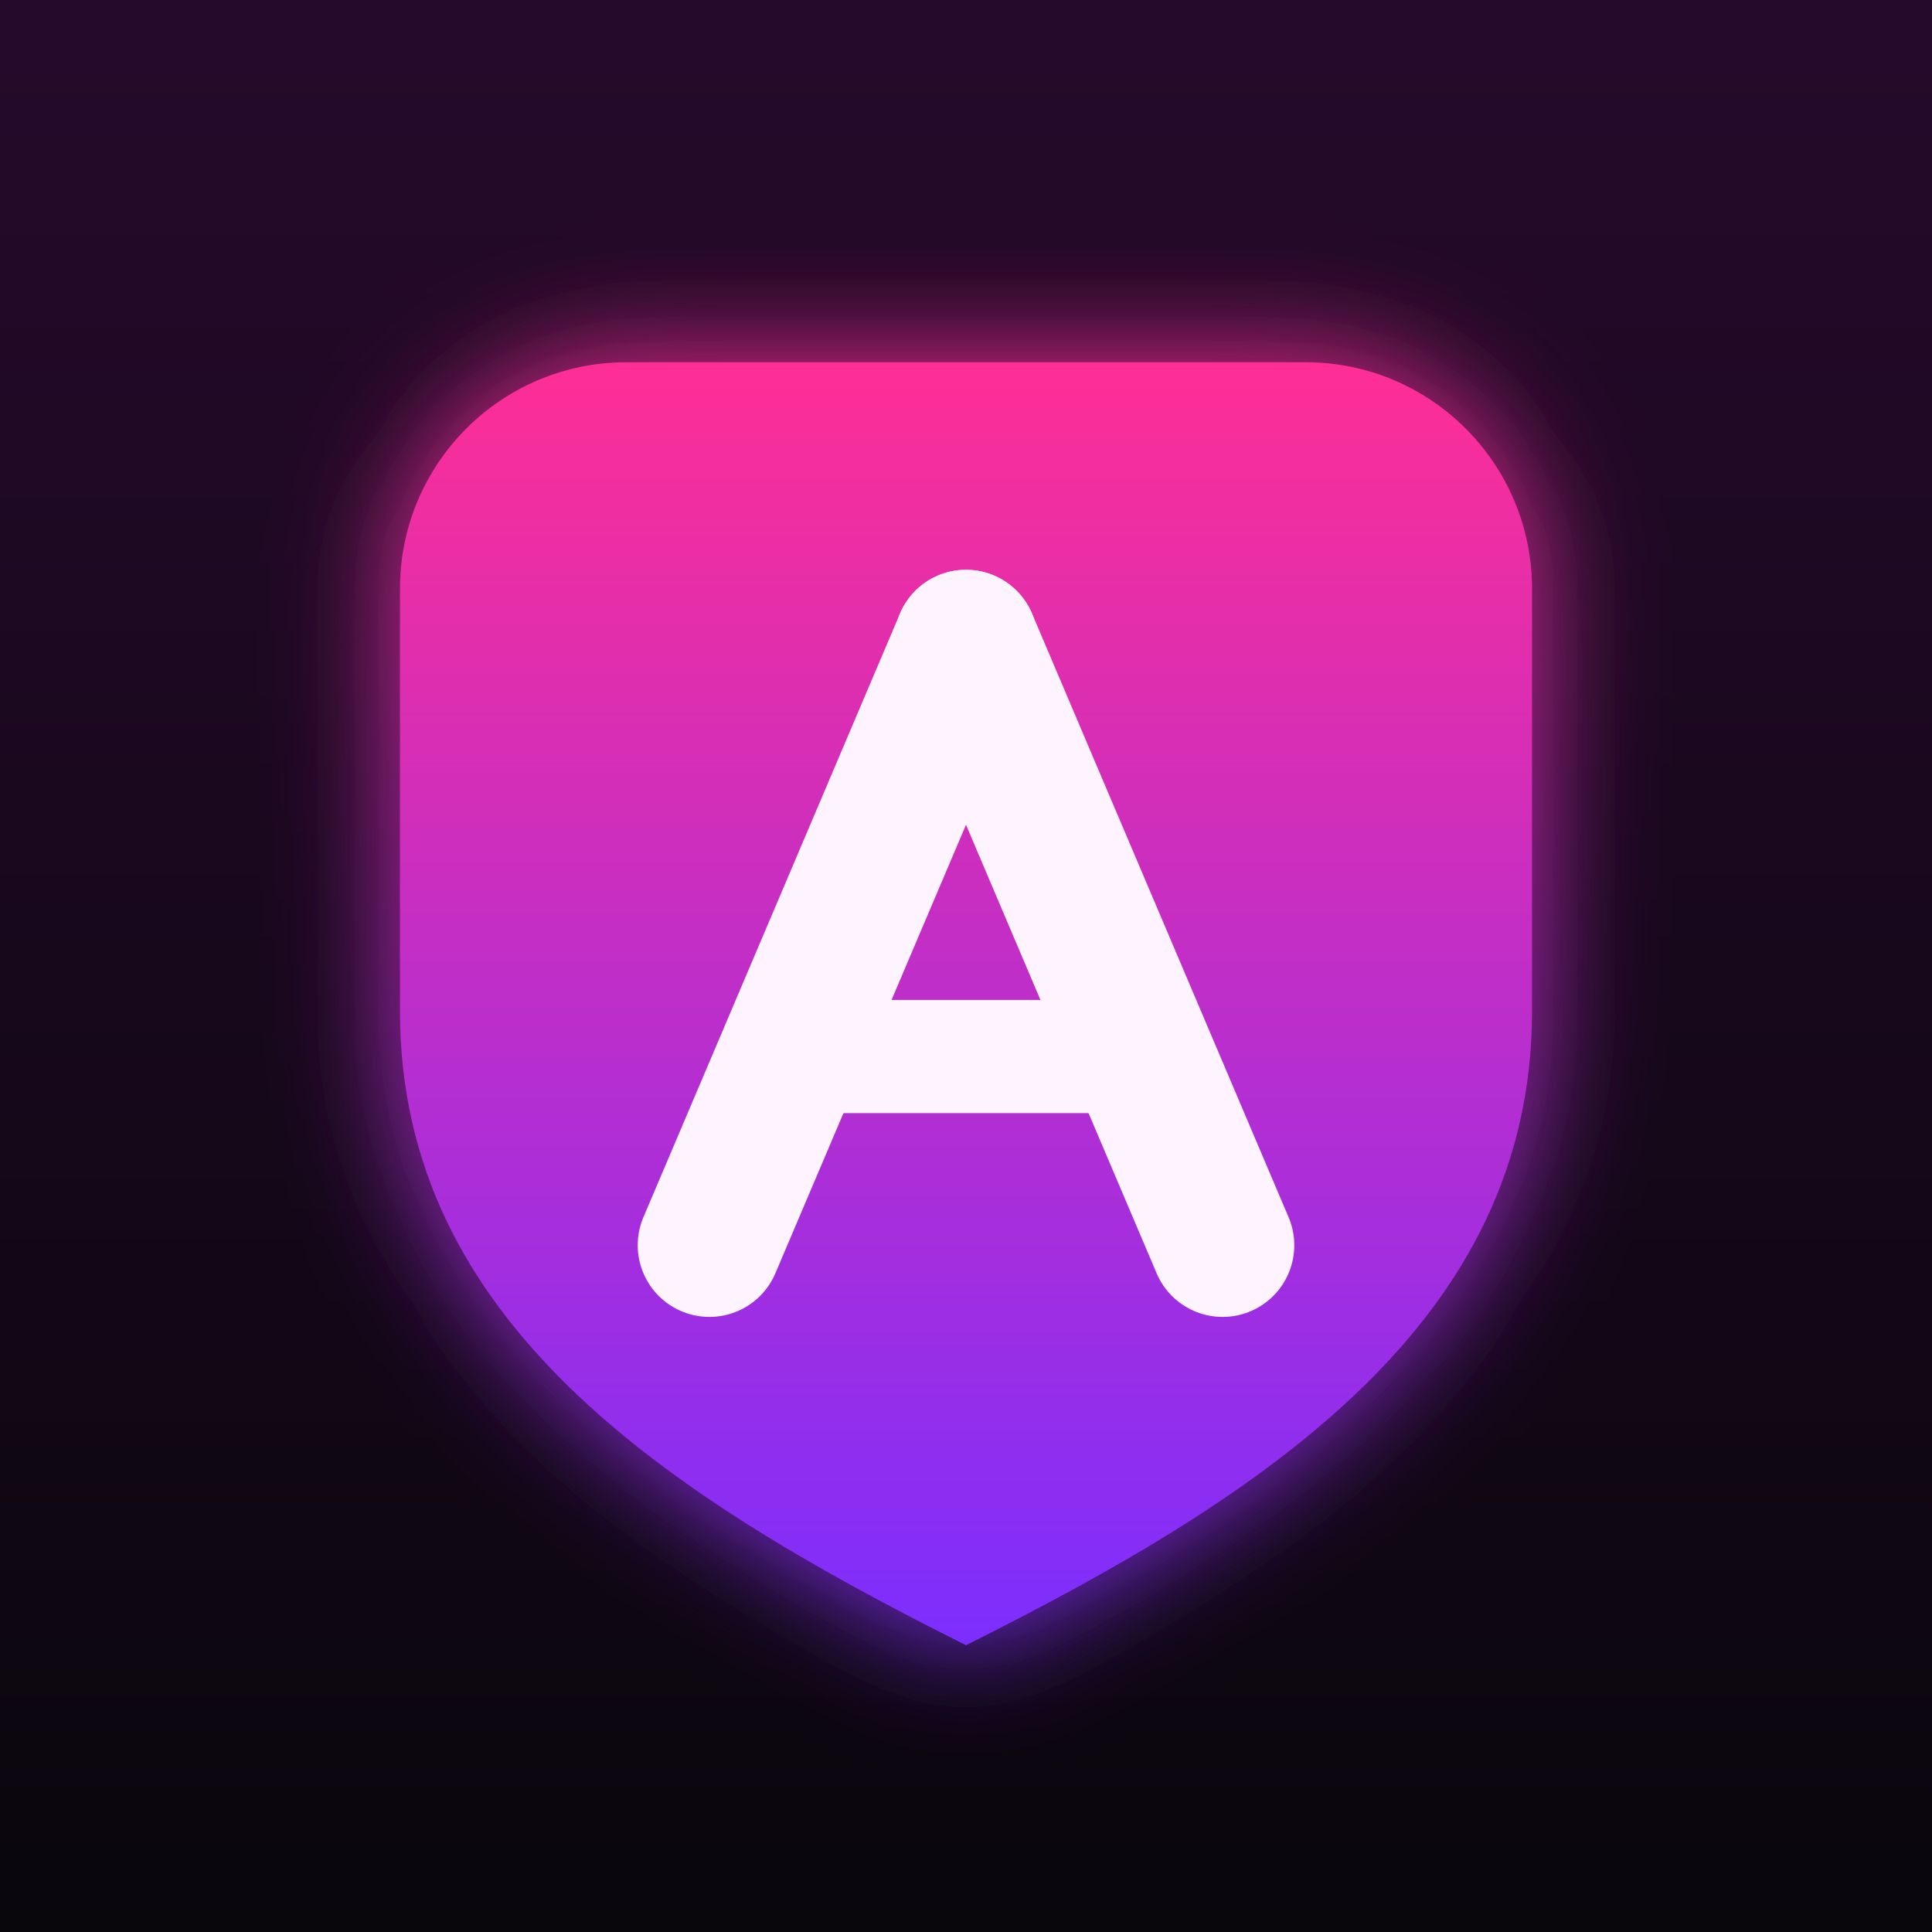
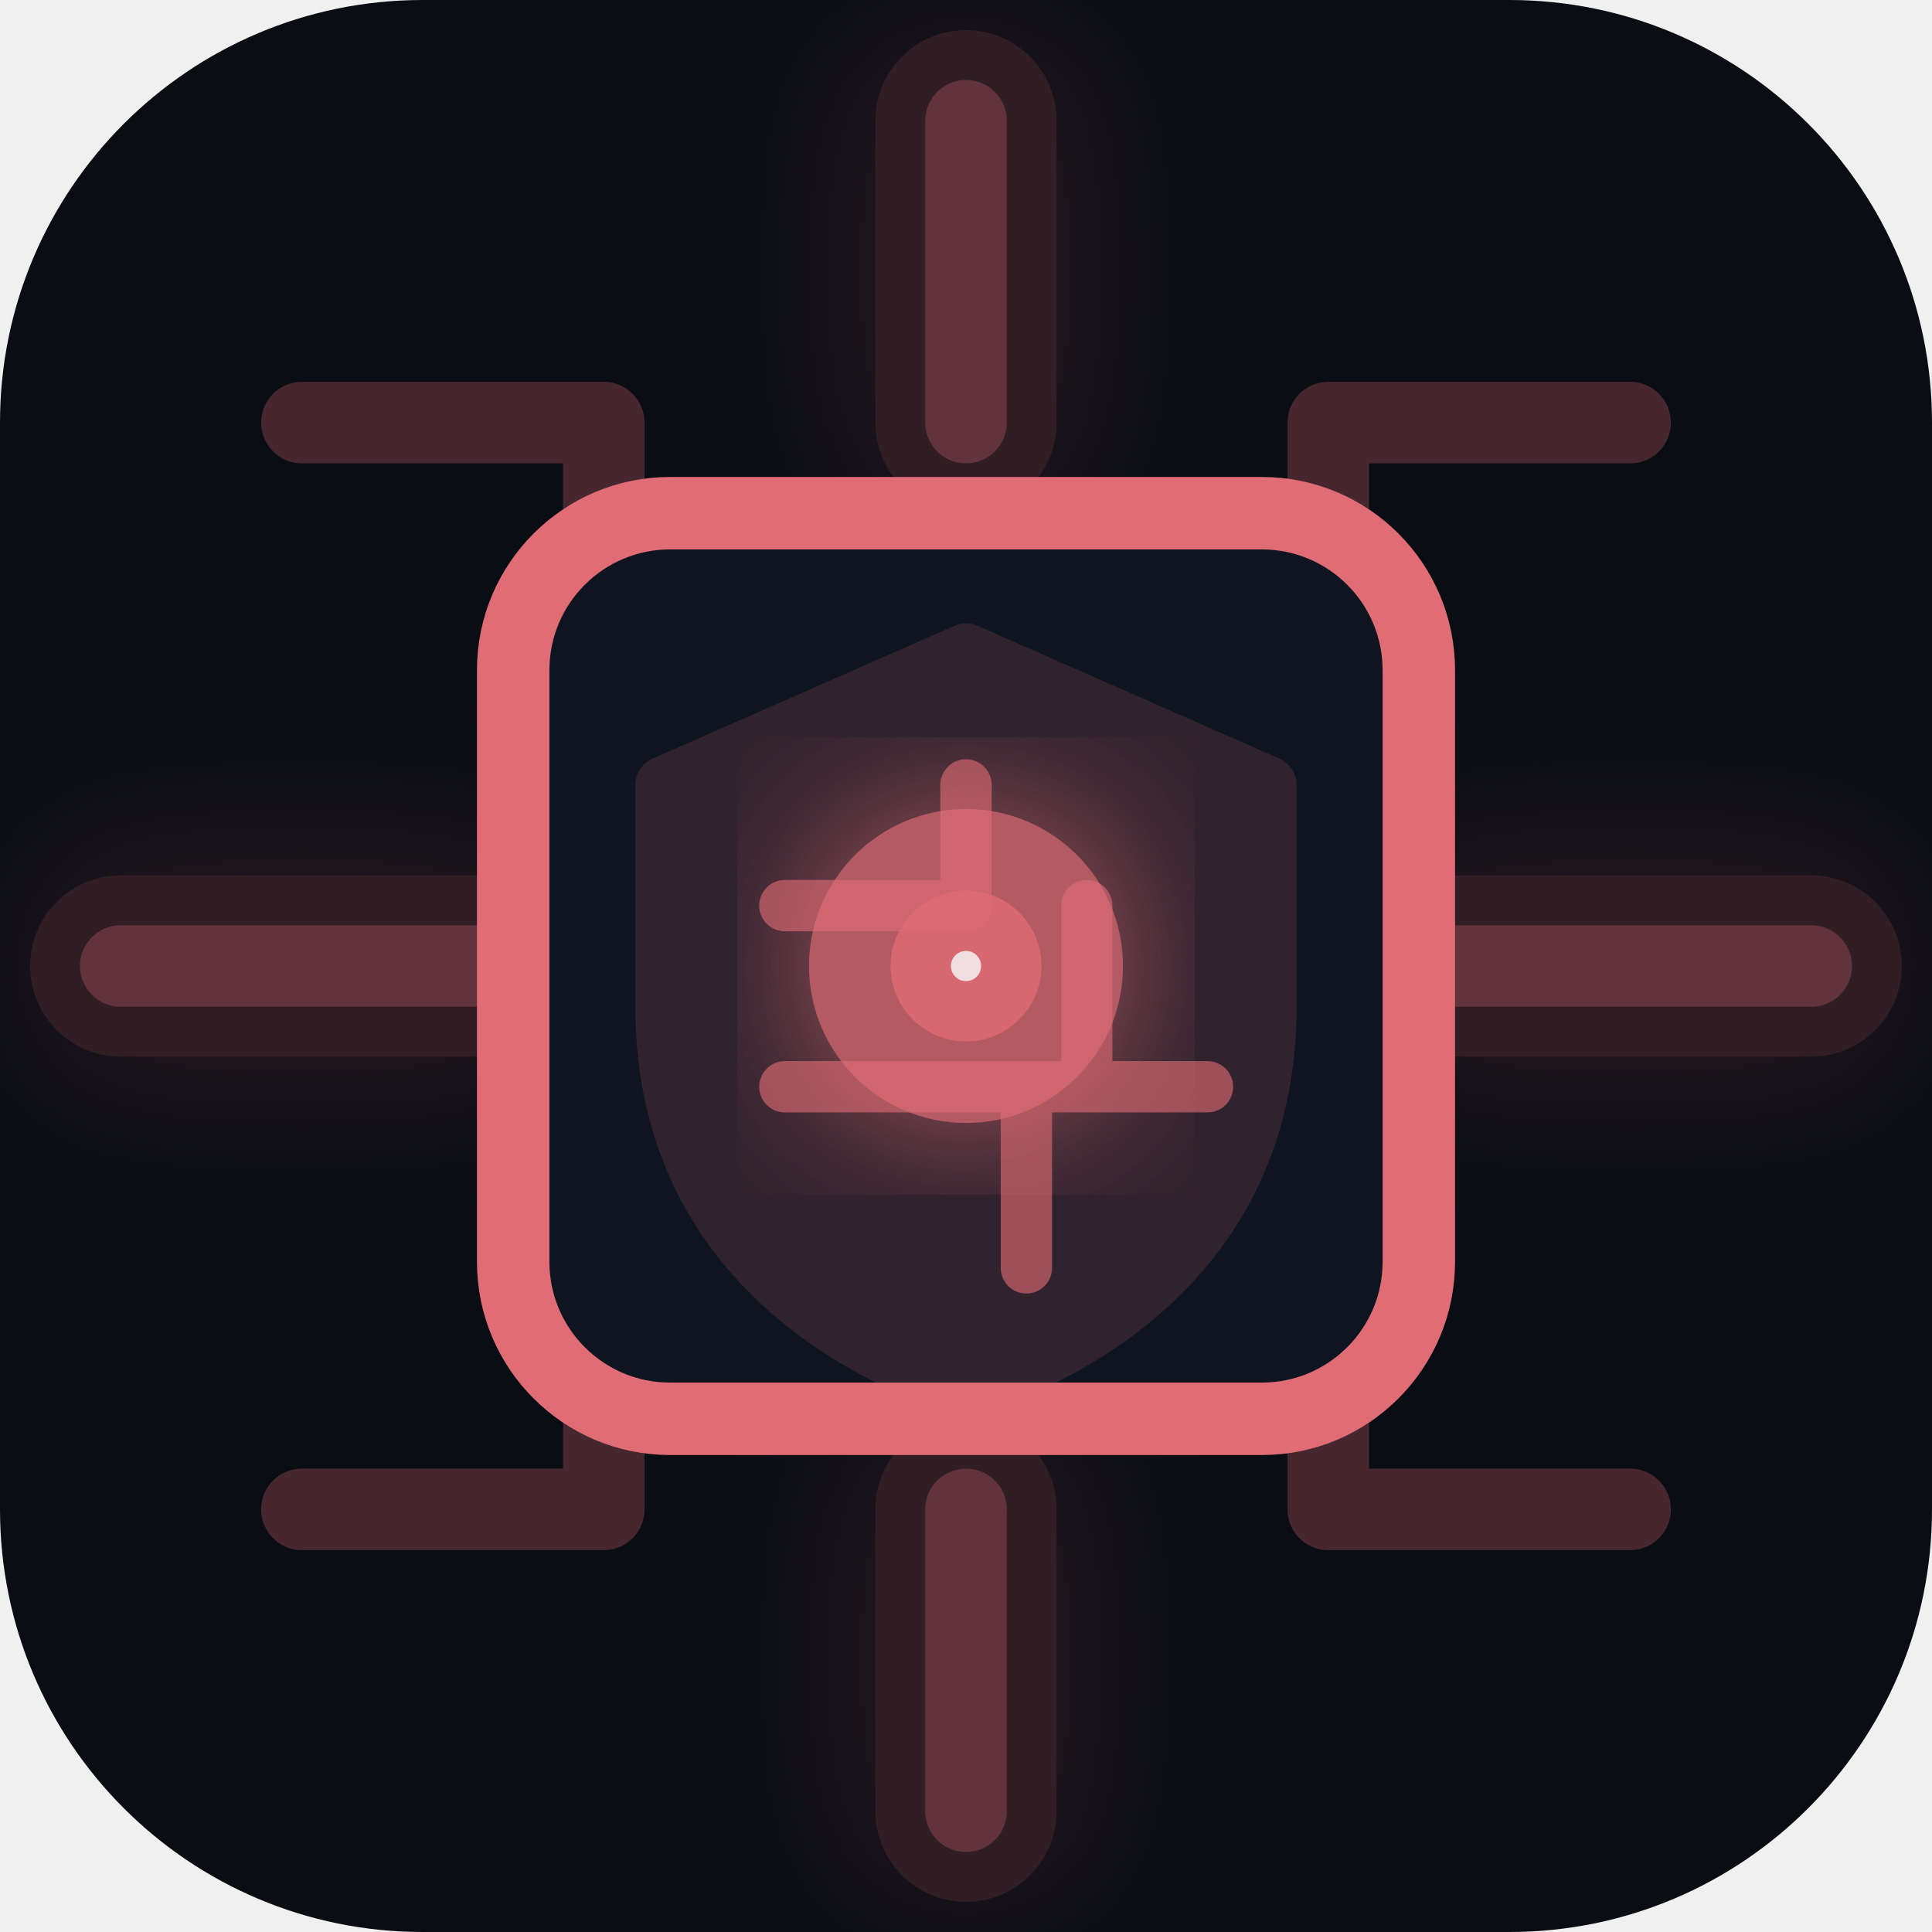
- <svg xmlns="http://www.w3.org/2000/svg" viewBox="0 0 512 512" role="img" aria-label="Aegis">
+ <svg xmlns="http://www.w3.org/2000/svg" viewBox="0 0 32 32">
  <defs>
-     <linearGradient id="bg" x1="0" y1="0" x2="0" y2="1">
-       <stop offset="0" stop-color="#260a2c" />
-       <stop offset="1" stop-color="#09060c" />
-     </linearGradient>
-     <linearGradient id="shield" x1="0" y1="0" x2="0" y2="1">
-       <stop offset="0" stop-color="#ff2d95" />
-       <stop offset="1" stop-color="#7b2dff" />
-     </linearGradient>
-     <filter id="glow" x="-30%" y="-30%" width="160%" height="160%">
-       <feGaussianBlur stdDeviation="16" />
+     <filter id="g" x="-40%" y="-40%" width="180%" height="180%">
+       <feGaussianBlur stdDeviation="1.4" result="b" />
      <feMerge>
-         <feMergeNode />
+         <feMergeNode in="b" />
        <feMergeNode in="SourceGraphic" />
      </feMerge>
    </filter>
  </defs>
-   <rect width="512" height="512" fill="url(#bg)" />
-   <path filter="url(#glow)" fill="url(#shield)" d="M166 96 H346 A60 60 0 0 1 406 156 V268 C406 350 336 396 256 436 C176 396 106 350 106 268 V156 A60 60 0 0 1 166 96 Z" />
-   <g stroke="#fdf4ff" stroke-linecap="round" fill="none">
-     <path d="M256 170 L188 330" stroke-width="38" />
-     <path d="M256 170 L324 330" stroke-width="38" />
-     <path d="M216 280 H296" stroke-width="30" />
+   <rect width="32" height="32" rx="7" fill="#0b0d14" />
+   <g fill="none" stroke="#e06c75" stroke-linecap="round" stroke-linejoin="round">
+     <path opacity=".28" stroke-width="1.35" d="M16 2v5m0 23v-5M2 16h6m22 0h-6M5 7h5v4m17 14h-5v-4M27 7h-5v4M5 25h5v-4" />
+     <path opacity=".18" stroke-width="3" filter="url(#g)" d="M16 2v5m0 23v-5M2 16h6m22 0h-6" />
+     <rect x="8.5" y="8.5" width="15" height="15" rx="2.6" fill="#0f1520" stroke-width="1.2" />
+     <path d="M16 10.8 21 13v3.7c0 3.3-2.15 5.35-5 6.3-2.85-.95-5-3-5-6.3V13l5-2.2Z" fill="#e06c75" opacity=".16" stroke-width=".95" />
+     <path opacity=".62" stroke-width=".85" d="M13 15h3v-2m-3 5h5v-3m-1 6v-3h3" />
+     <circle cx="16" cy="16" r="2.1" fill="#e06c75" opacity=".75" filter="url(#g)" />
+     <circle cx="16" cy="16" r=".75" fill="#fff" opacity=".8" />
  </g>
</svg>
